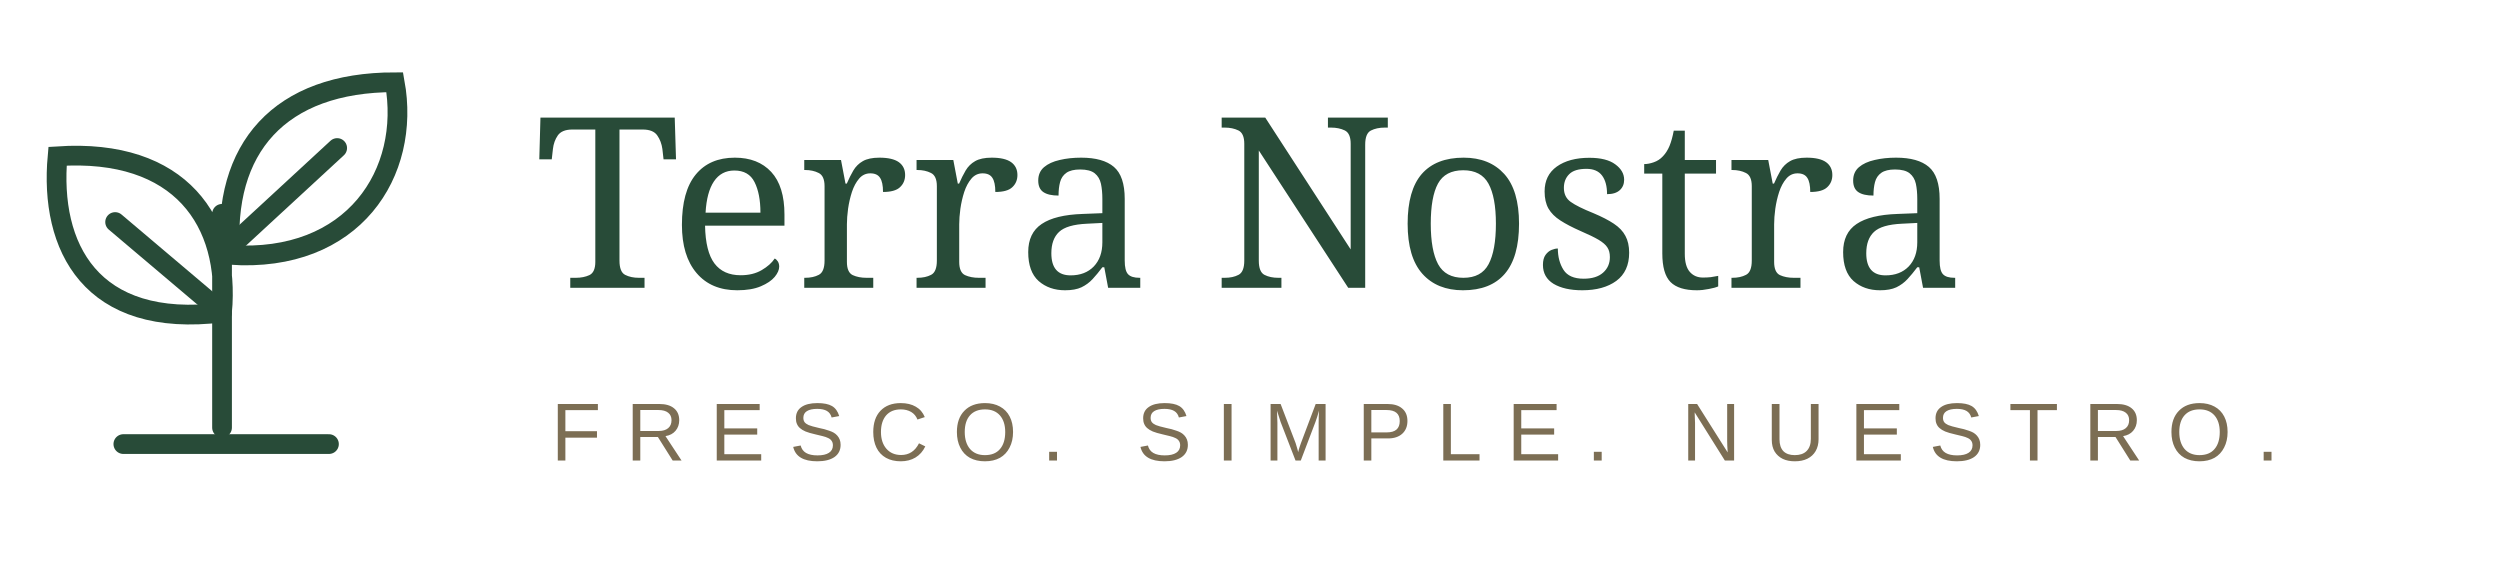
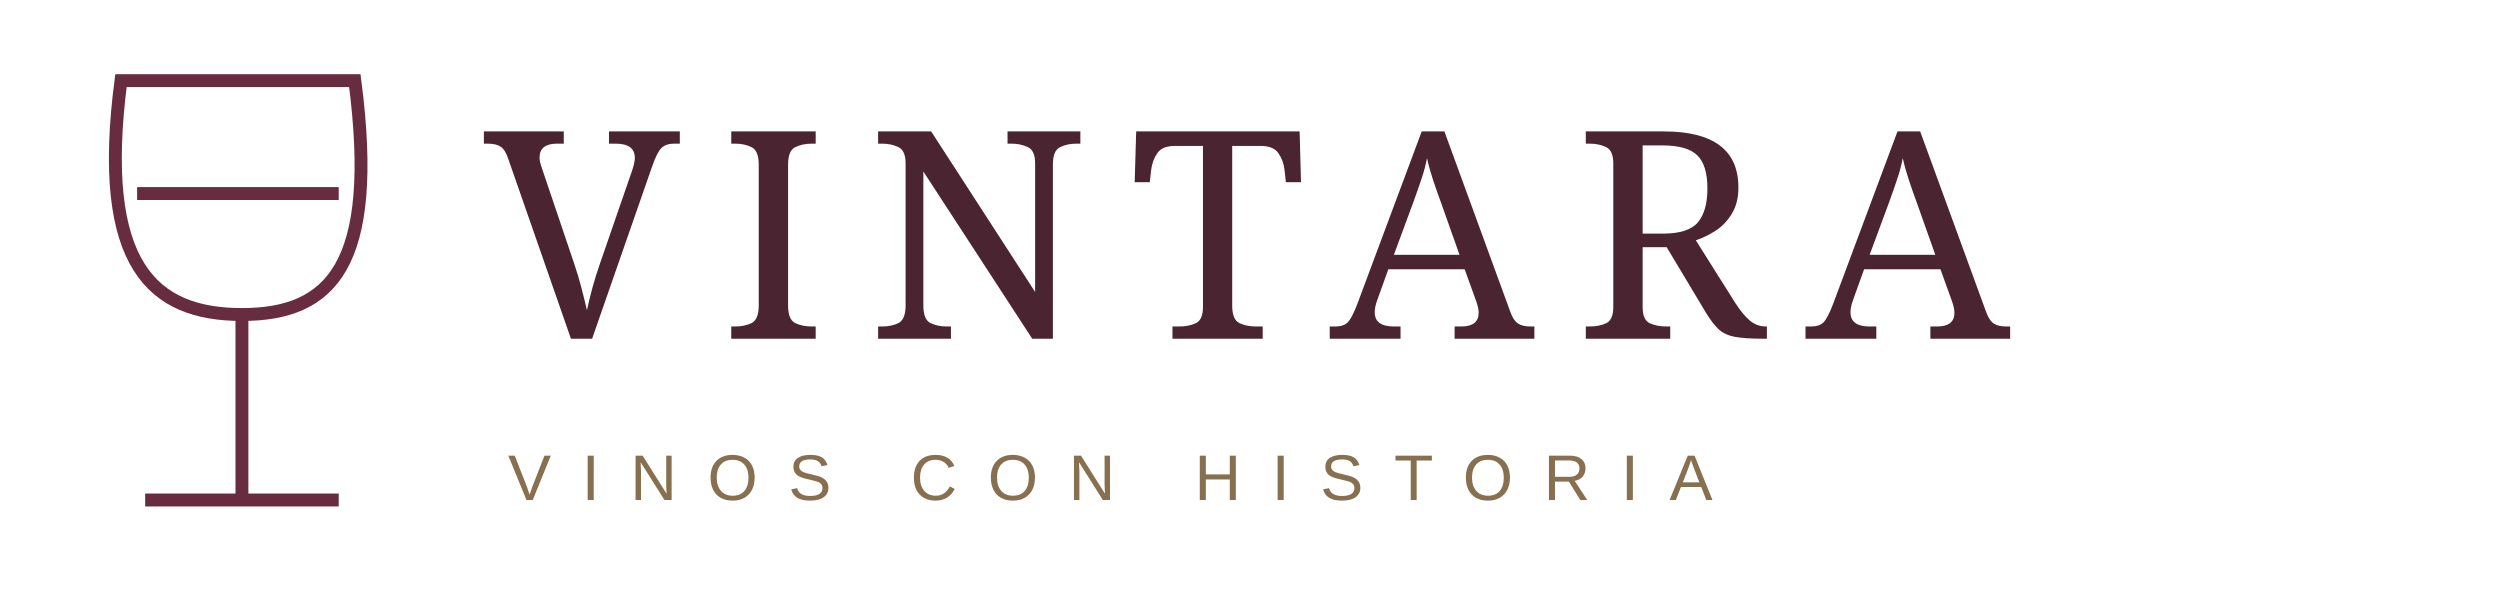
- <svg xmlns="http://www.w3.org/2000/svg" width="304" height="70" viewBox="0 0 304 70" role="img" aria-label="Terra Nostra">
-   <g fill="none" stroke="#284b38" stroke-width="2.4" stroke-linecap="round">
-     <path d="M27 52V26M27 38C11 40 6 30 7 19c15-1 21 8 20 19ZM28 31C43 32 50 21 48 10 34 10 27 18 28 31Z" />
-     <path d="m14 27 13 11m1-8 13-12M15 54h25" />
+ <svg xmlns="http://www.w3.org/2000/svg" width="310" height="75" viewBox="0 0 310 75">
+   <g fill="none" stroke="#682c40" stroke-width="1.6">
+     <path d="M15 10h29c3 23-3 29-14 29S12 33 15 10zM30 39v23M18 62h24" />
+     <path d="M17 24h25" />
  </g>
-   <text x="65" y="35" fill="#284b38" font-family="Georgia,serif" font-size="29">Terra Nostra</text>
-   <text x="67" y="56" fill="#7c6e54" font-family="Arial,sans-serif" font-size="10" letter-spacing="3">FRESCO. SIMPLE. NUESTRO.</text>
+   <text x="60" y="42" font-family="Georgia,serif" font-size="36" letter-spacing="5" fill="#4a2431">VINTARA</text>
+   <text x="63" y="62" font-family="Arial,sans-serif" font-size="8" letter-spacing="3.8" fill="#87704f">VINOS CON HISTORIA</text>
</svg>
